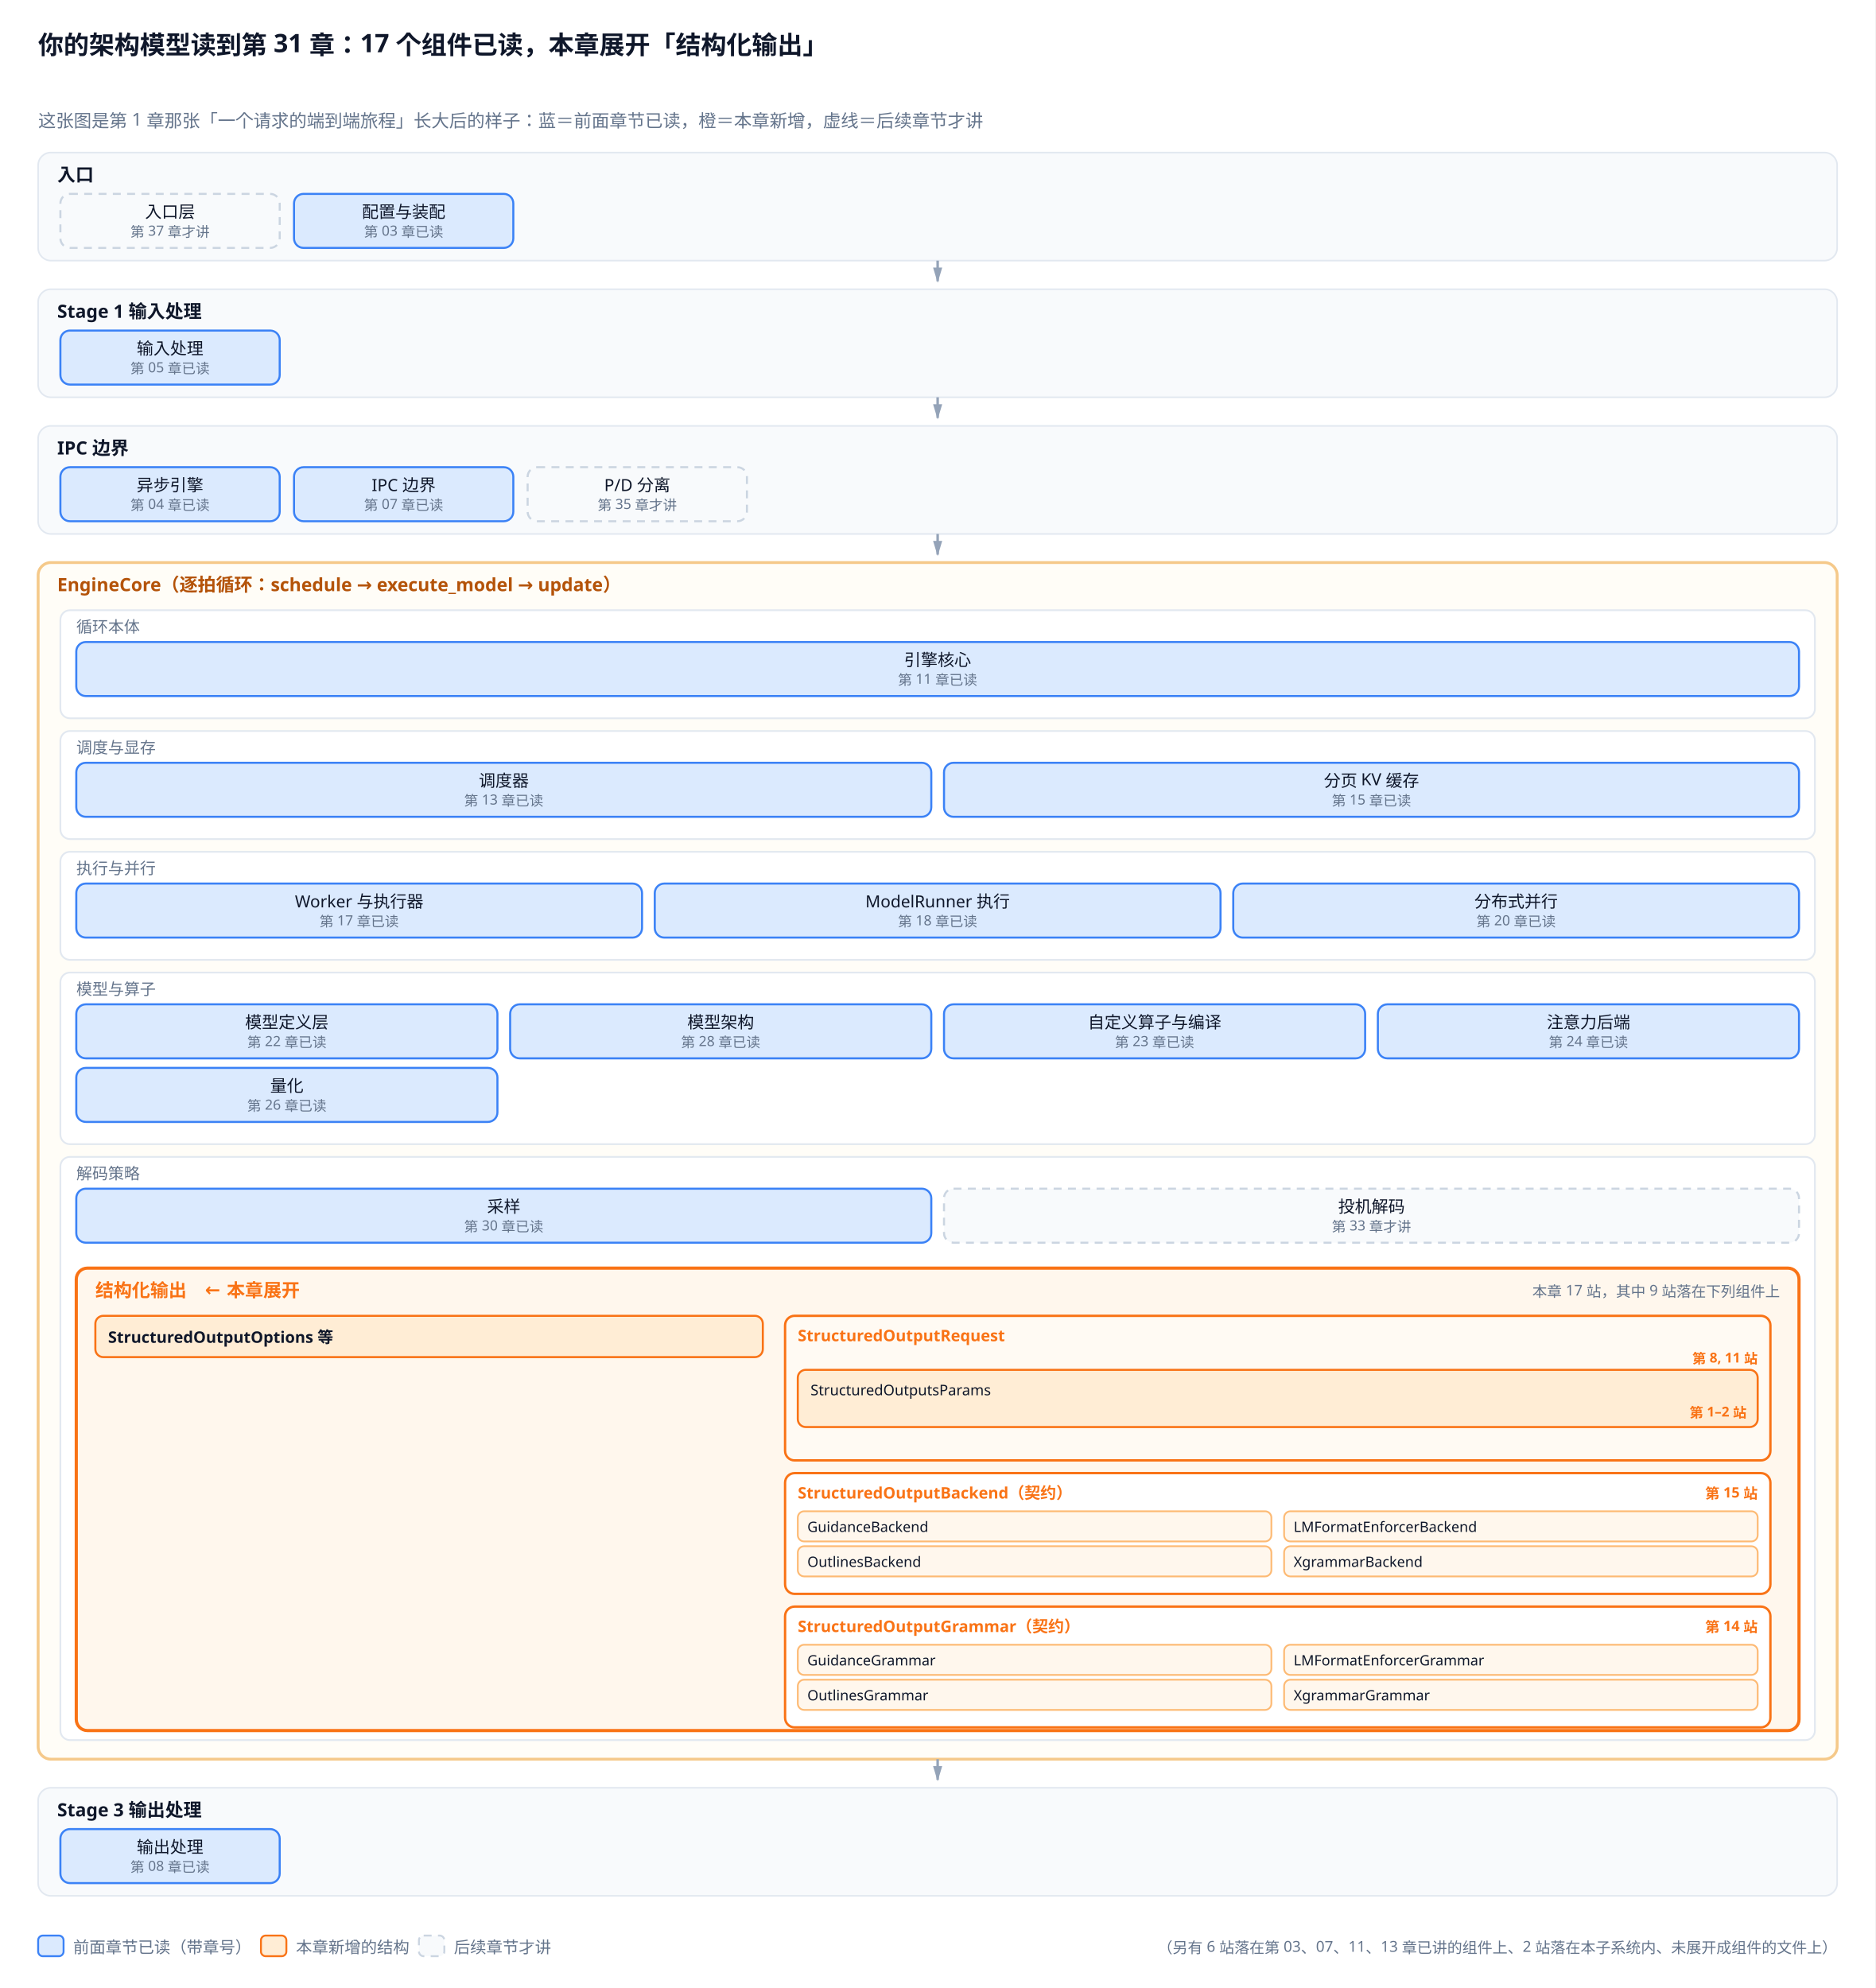
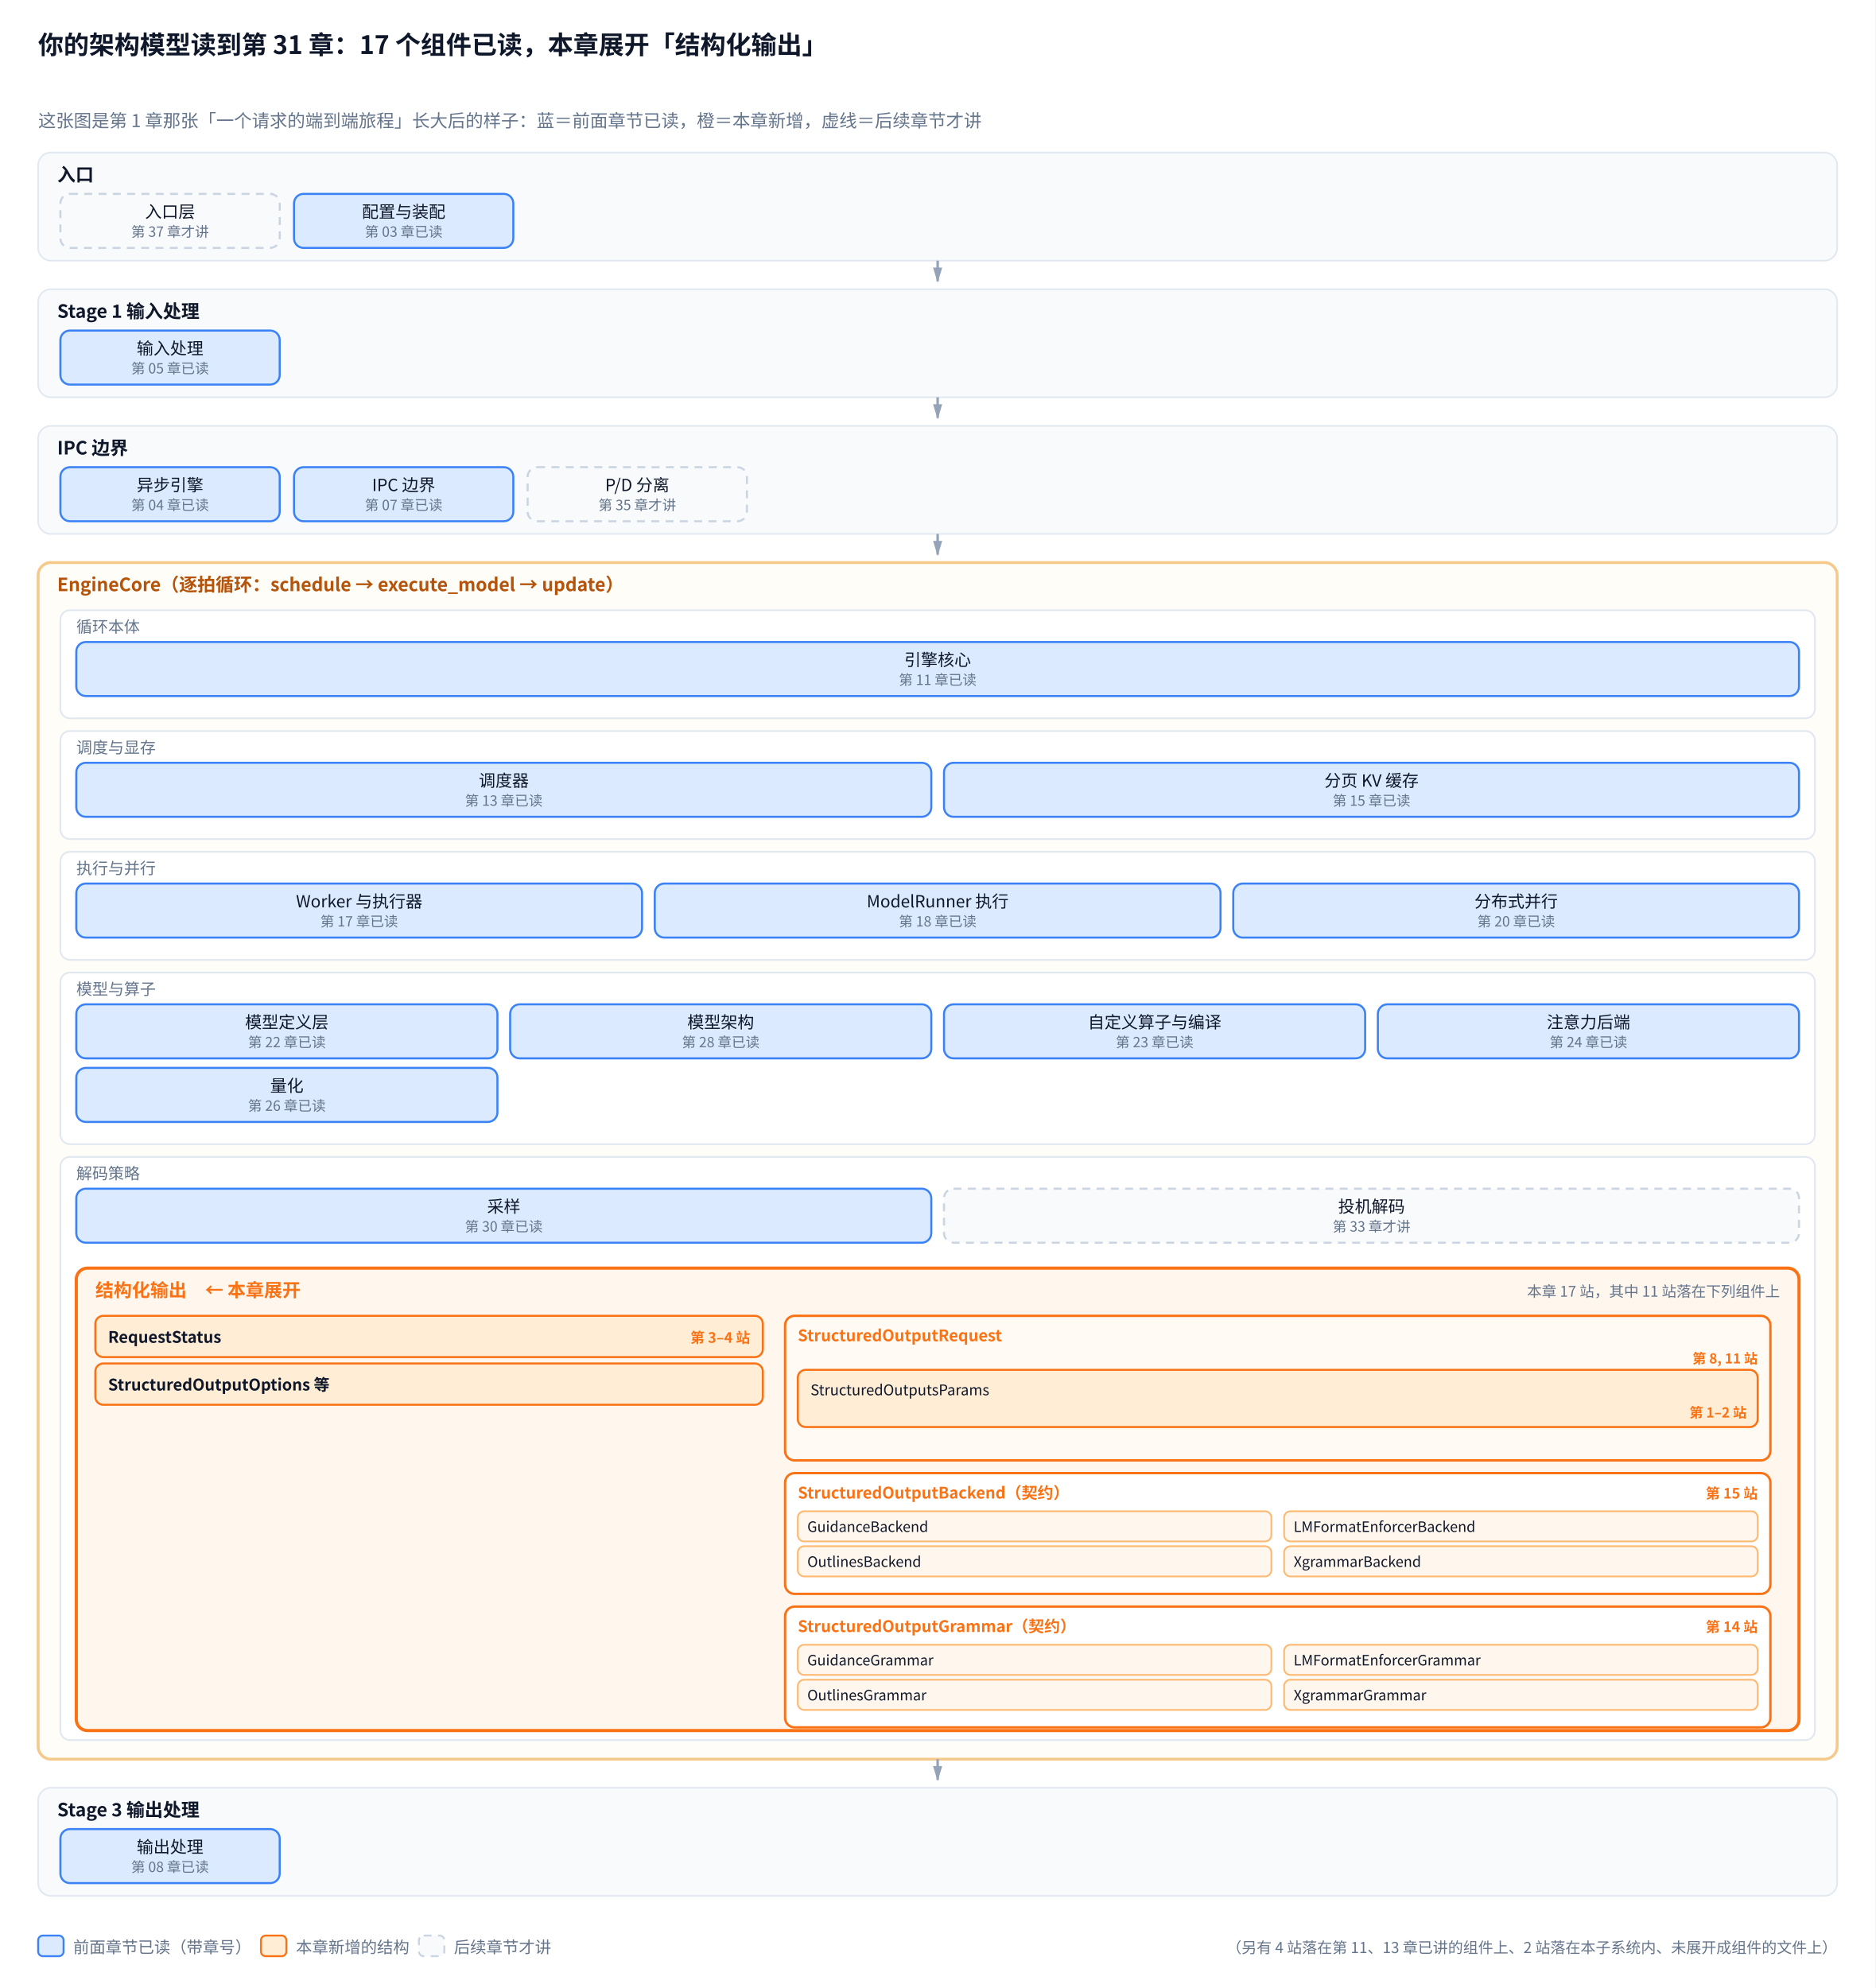
<svg xmlns="http://www.w3.org/2000/svg" viewBox="0 0 1180 1251">
  <defs>
    <marker id="a" viewBox="0 0 10 6" refX="9" refY="3" markerWidth="6" markerHeight="4" orient="auto">
      <path d="M0,0 L10,3 L0,6 Z" fill="#94a3b8" />
    </marker>
    <marker id="a2" viewBox="0 0 10 6" refX="9" refY="3" markerWidth="6" markerHeight="4" orient="auto">
      <path d="M0,0 L10,3 L0,6 Z" fill="#f97316" />
    </marker>
  </defs>
  <rect width="1180" height="1251" fill="white" />
-   <text x="24" y="34" font-family="sans-serif" font-size="16" fill="#0f172a" font-weight="bold">你的架构模型读到第 31 章：17 个组件已读，本章展开「结构化输出」</text>
-   <text x="24.0" y="80.0" font-family="sans-serif" font-size="11.2" fill="#64748b" text-anchor="start">这张图是第 1 章那张「一个请求的端到端旅程」长大后的样子：蓝＝前面章节已读，橙＝本章新增，虚线＝后续章节才讲</text>
+   <text x="24" y="34" font-family="Microsoft YaHei, SimHei, Noto Sans CJK SC, PingFang SC, sans-serif" font-size="16" fill="#0f172a" font-weight="bold">你的架构模型读到第 31 章：17 个组件已读，本章展开「结构化输出」</text>
+   <text x="24.0" y="80.0" font-family="Microsoft YaHei, SimHei, Noto Sans CJK SC, PingFang SC, sans-serif" font-size="11.2" fill="#64748b" text-anchor="start">这张图是第 1 章那张「一个请求的端到端旅程」长大后的样子：蓝＝前面章节已读，橙＝本章新增，虚线＝后续章节才讲</text>
  <rect x="24.0" y="96.0" width="1132.0" height="68.0" rx="8" fill="#f8fafc" stroke="#e2e8f0" stroke-width="1.0" />
-   <text x="36.0" y="114.0" font-family="sans-serif" font-size="11.5" fill="#0f172a" text-anchor="start" font-weight="bold">入口</text>
+   <text x="36.0" y="114.0" font-family="Microsoft YaHei, SimHei, Noto Sans CJK SC, PingFang SC, sans-serif" font-size="11.5" fill="#0f172a" text-anchor="start" font-weight="bold">入口</text>
  <rect x="38.0" y="122.0" width="138.0" height="34.0" rx="6" fill="#f8fafc" stroke="#cbd5e1" stroke-width="1.3" stroke-dasharray="5,4" />
-   <text x="107.0" y="137.0" font-family="sans-serif" font-size="10.5" fill="#0f172a" text-anchor="middle">入口层</text>
-   <text x="107.0" y="149.0" font-family="sans-serif" font-size="8.8" fill="#64748b" text-anchor="middle">第 37 章才讲</text>
+   <text x="107.0" y="137.0" font-family="Microsoft YaHei, SimHei, Noto Sans CJK SC, PingFang SC, sans-serif" font-size="10.5" fill="#0f172a" text-anchor="middle">入口层</text>
+   <text x="107.0" y="149.0" font-family="Microsoft YaHei, SimHei, Noto Sans CJK SC, PingFang SC, sans-serif" font-size="8.8" fill="#64748b" text-anchor="middle">第 37 章才讲</text>
  <rect x="185.0" y="122.0" width="138.0" height="34.0" rx="6" fill="#dbeafe" stroke="#3b82f6" stroke-width="1.3" />
-   <text x="254.0" y="137.0" font-family="sans-serif" font-size="10.5" fill="#0f172a" text-anchor="middle">配置与装配</text>
-   <text x="254.0" y="149.0" font-family="sans-serif" font-size="8.8" fill="#64748b" text-anchor="middle">第 03 章已读</text>
+   <text x="254.0" y="137.0" font-family="Microsoft YaHei, SimHei, Noto Sans CJK SC, PingFang SC, sans-serif" font-size="10.5" fill="#0f172a" text-anchor="middle">配置与装配</text>
+   <text x="254.0" y="149.0" font-family="Microsoft YaHei, SimHei, Noto Sans CJK SC, PingFang SC, sans-serif" font-size="8.8" fill="#64748b" text-anchor="middle">第 03 章已读</text>
  <path d="M590.0,164.0 L590.0,177.0" stroke="#94a3b8" stroke-width="1.6" marker-end="url(#a)" />
  <rect x="24.0" y="182.0" width="1132.0" height="68.0" rx="8" fill="#f8fafc" stroke="#e2e8f0" stroke-width="1.0" />
-   <text x="36.0" y="200.0" font-family="sans-serif" font-size="11.5" fill="#0f172a" text-anchor="start" font-weight="bold">Stage 1 输入处理</text>
+   <text x="36.0" y="200.0" font-family="Microsoft YaHei, SimHei, Noto Sans CJK SC, PingFang SC, sans-serif" font-size="11.5" fill="#0f172a" text-anchor="start" font-weight="bold">Stage 1 输入处理</text>
  <rect x="38.0" y="208.0" width="138.0" height="34.0" rx="6" fill="#dbeafe" stroke="#3b82f6" stroke-width="1.3" />
-   <text x="107.0" y="223.0" font-family="sans-serif" font-size="10.5" fill="#0f172a" text-anchor="middle">输入处理</text>
-   <text x="107.0" y="235.0" font-family="sans-serif" font-size="8.8" fill="#64748b" text-anchor="middle">第 05 章已读</text>
+   <text x="107.0" y="223.0" font-family="Microsoft YaHei, SimHei, Noto Sans CJK SC, PingFang SC, sans-serif" font-size="10.5" fill="#0f172a" text-anchor="middle">输入处理</text>
+   <text x="107.0" y="235.0" font-family="Microsoft YaHei, SimHei, Noto Sans CJK SC, PingFang SC, sans-serif" font-size="8.8" fill="#64748b" text-anchor="middle">第 05 章已读</text>
  <path d="M590.0,250.0 L590.0,263.0" stroke="#94a3b8" stroke-width="1.6" marker-end="url(#a)" />
  <rect x="24.0" y="268.0" width="1132.0" height="68.0" rx="8" fill="#f8fafc" stroke="#e2e8f0" stroke-width="1.0" />
-   <text x="36.0" y="286.0" font-family="sans-serif" font-size="11.5" fill="#0f172a" text-anchor="start" font-weight="bold">IPC 边界</text>
+   <text x="36.0" y="286.0" font-family="Microsoft YaHei, SimHei, Noto Sans CJK SC, PingFang SC, sans-serif" font-size="11.5" fill="#0f172a" text-anchor="start" font-weight="bold">IPC 边界</text>
  <rect x="38.0" y="294.0" width="138.0" height="34.0" rx="6" fill="#dbeafe" stroke="#3b82f6" stroke-width="1.3" />
-   <text x="107.0" y="309.0" font-family="sans-serif" font-size="10.5" fill="#0f172a" text-anchor="middle">异步引擎</text>
-   <text x="107.0" y="321.0" font-family="sans-serif" font-size="8.8" fill="#64748b" text-anchor="middle">第 04 章已读</text>
+   <text x="107.0" y="309.0" font-family="Microsoft YaHei, SimHei, Noto Sans CJK SC, PingFang SC, sans-serif" font-size="10.5" fill="#0f172a" text-anchor="middle">异步引擎</text>
+   <text x="107.0" y="321.0" font-family="Microsoft YaHei, SimHei, Noto Sans CJK SC, PingFang SC, sans-serif" font-size="8.8" fill="#64748b" text-anchor="middle">第 04 章已读</text>
  <rect x="185.0" y="294.0" width="138.0" height="34.0" rx="6" fill="#dbeafe" stroke="#3b82f6" stroke-width="1.3" />
-   <text x="254.0" y="309.0" font-family="sans-serif" font-size="10.5" fill="#0f172a" text-anchor="middle">IPC 边界</text>
-   <text x="254.0" y="321.0" font-family="sans-serif" font-size="8.8" fill="#64748b" text-anchor="middle">第 07 章已读</text>
+   <text x="254.0" y="309.0" font-family="Microsoft YaHei, SimHei, Noto Sans CJK SC, PingFang SC, sans-serif" font-size="10.5" fill="#0f172a" text-anchor="middle">IPC 边界</text>
+   <text x="254.0" y="321.0" font-family="Microsoft YaHei, SimHei, Noto Sans CJK SC, PingFang SC, sans-serif" font-size="8.8" fill="#64748b" text-anchor="middle">第 07 章已读</text>
  <rect x="332.0" y="294.0" width="138.0" height="34.0" rx="6" fill="#f8fafc" stroke="#cbd5e1" stroke-width="1.3" stroke-dasharray="5,4" />
-   <text x="401.0" y="309.0" font-family="sans-serif" font-size="10.5" fill="#0f172a" text-anchor="middle">P/D 分离</text>
-   <text x="401.0" y="321.0" font-family="sans-serif" font-size="8.8" fill="#64748b" text-anchor="middle">第 35 章才讲</text>
+   <text x="401.0" y="309.0" font-family="Microsoft YaHei, SimHei, Noto Sans CJK SC, PingFang SC, sans-serif" font-size="10.5" fill="#0f172a" text-anchor="middle">P/D 分离</text>
+   <text x="401.0" y="321.0" font-family="Microsoft YaHei, SimHei, Noto Sans CJK SC, PingFang SC, sans-serif" font-size="8.8" fill="#64748b" text-anchor="middle">第 35 章才讲</text>
  <path d="M590.0,336.0 L590.0,349.0" stroke="#94a3b8" stroke-width="1.6" marker-end="url(#a)" />
  <rect x="24.0" y="354.0" width="1132.0" height="753.0" rx="8" fill="#fffdf7" stroke="#f5c98a" stroke-width="1.8" />
-   <text x="36.0" y="372.0" font-family="sans-serif" font-size="11.5" fill="#b45309" text-anchor="start" font-weight="bold">EngineCore（逐拍循环：schedule → execute_model → update）</text>
+   <text x="36.0" y="372.0" font-family="Microsoft YaHei, SimHei, Noto Sans CJK SC, PingFang SC, sans-serif" font-size="11.5" fill="#b45309" text-anchor="start" font-weight="bold">EngineCore（逐拍循环：schedule → execute_model → update）</text>
  <rect x="38.0" y="384.0" width="1104.0" height="68.0" rx="6" fill="#ffffff" stroke="#e2e8f0" stroke-width="1.1" />
-   <text x="48.0" y="398.0" font-family="sans-serif" font-size="10" fill="#64748b" text-anchor="start">循环本体</text>
+   <text x="48.0" y="398.0" font-family="Microsoft YaHei, SimHei, Noto Sans CJK SC, PingFang SC, sans-serif" font-size="10" fill="#64748b" text-anchor="start">循环本体</text>
  <rect x="48.0" y="404.0" width="1084.0" height="34.0" rx="6" fill="#dbeafe" stroke="#3b82f6" stroke-width="1.3" />
-   <text x="590.0" y="419.0" font-family="sans-serif" font-size="10.5" fill="#0f172a" text-anchor="middle">引擎核心</text>
-   <text x="590.0" y="431.0" font-family="sans-serif" font-size="8.8" fill="#64748b" text-anchor="middle">第 11 章已读</text>
+   <text x="590.0" y="419.0" font-family="Microsoft YaHei, SimHei, Noto Sans CJK SC, PingFang SC, sans-serif" font-size="10.5" fill="#0f172a" text-anchor="middle">引擎核心</text>
+   <text x="590.0" y="431.0" font-family="Microsoft YaHei, SimHei, Noto Sans CJK SC, PingFang SC, sans-serif" font-size="8.8" fill="#64748b" text-anchor="middle">第 11 章已读</text>
  <rect x="38.0" y="460.0" width="1104.0" height="68.0" rx="6" fill="#ffffff" stroke="#e2e8f0" stroke-width="1.1" />
-   <text x="48.0" y="474.0" font-family="sans-serif" font-size="10" fill="#64748b" text-anchor="start">调度与显存</text>
+   <text x="48.0" y="474.0" font-family="Microsoft YaHei, SimHei, Noto Sans CJK SC, PingFang SC, sans-serif" font-size="10" fill="#64748b" text-anchor="start">调度与显存</text>
  <rect x="48.0" y="480.0" width="538.0" height="34.0" rx="6" fill="#dbeafe" stroke="#3b82f6" stroke-width="1.3" />
-   <text x="317.0" y="495.0" font-family="sans-serif" font-size="10.5" fill="#0f172a" text-anchor="middle">调度器</text>
-   <text x="317.0" y="507.0" font-family="sans-serif" font-size="8.8" fill="#64748b" text-anchor="middle">第 13 章已读</text>
+   <text x="317.0" y="495.0" font-family="Microsoft YaHei, SimHei, Noto Sans CJK SC, PingFang SC, sans-serif" font-size="10.5" fill="#0f172a" text-anchor="middle">调度器</text>
+   <text x="317.0" y="507.0" font-family="Microsoft YaHei, SimHei, Noto Sans CJK SC, PingFang SC, sans-serif" font-size="8.8" fill="#64748b" text-anchor="middle">第 13 章已读</text>
  <rect x="594.0" y="480.0" width="538.0" height="34.0" rx="6" fill="#dbeafe" stroke="#3b82f6" stroke-width="1.3" />
-   <text x="863.0" y="495.0" font-family="sans-serif" font-size="10.5" fill="#0f172a" text-anchor="middle">分页 KV 缓存</text>
-   <text x="863.0" y="507.0" font-family="sans-serif" font-size="8.8" fill="#64748b" text-anchor="middle">第 15 章已读</text>
+   <text x="863.0" y="495.0" font-family="Microsoft YaHei, SimHei, Noto Sans CJK SC, PingFang SC, sans-serif" font-size="10.5" fill="#0f172a" text-anchor="middle">分页 KV 缓存</text>
+   <text x="863.0" y="507.0" font-family="Microsoft YaHei, SimHei, Noto Sans CJK SC, PingFang SC, sans-serif" font-size="8.8" fill="#64748b" text-anchor="middle">第 15 章已读</text>
  <rect x="38.0" y="536.0" width="1104.0" height="68.0" rx="6" fill="#ffffff" stroke="#e2e8f0" stroke-width="1.1" />
-   <text x="48.0" y="550.0" font-family="sans-serif" font-size="10" fill="#64748b" text-anchor="start">执行与并行</text>
+   <text x="48.0" y="550.0" font-family="Microsoft YaHei, SimHei, Noto Sans CJK SC, PingFang SC, sans-serif" font-size="10" fill="#64748b" text-anchor="start">执行与并行</text>
  <rect x="48.0" y="556.0" width="356.0" height="34.0" rx="6" fill="#dbeafe" stroke="#3b82f6" stroke-width="1.3" />
-   <text x="226.0" y="571.0" font-family="sans-serif" font-size="10.5" fill="#0f172a" text-anchor="middle">Worker 与执行器</text>
-   <text x="226.0" y="583.0" font-family="sans-serif" font-size="8.8" fill="#64748b" text-anchor="middle">第 17 章已读</text>
+   <text x="226.0" y="571.0" font-family="Microsoft YaHei, SimHei, Noto Sans CJK SC, PingFang SC, sans-serif" font-size="10.5" fill="#0f172a" text-anchor="middle">Worker 与执行器</text>
+   <text x="226.0" y="583.0" font-family="Microsoft YaHei, SimHei, Noto Sans CJK SC, PingFang SC, sans-serif" font-size="8.8" fill="#64748b" text-anchor="middle">第 17 章已读</text>
  <rect x="412.0" y="556.0" width="356.0" height="34.0" rx="6" fill="#dbeafe" stroke="#3b82f6" stroke-width="1.3" />
-   <text x="590.0" y="571.0" font-family="sans-serif" font-size="10.5" fill="#0f172a" text-anchor="middle">ModelRunner 执行</text>
-   <text x="590.0" y="583.0" font-family="sans-serif" font-size="8.8" fill="#64748b" text-anchor="middle">第 18 章已读</text>
+   <text x="590.0" y="571.0" font-family="Microsoft YaHei, SimHei, Noto Sans CJK SC, PingFang SC, sans-serif" font-size="10.5" fill="#0f172a" text-anchor="middle">ModelRunner 执行</text>
+   <text x="590.0" y="583.0" font-family="Microsoft YaHei, SimHei, Noto Sans CJK SC, PingFang SC, sans-serif" font-size="8.8" fill="#64748b" text-anchor="middle">第 18 章已读</text>
  <rect x="776.0" y="556.0" width="356.0" height="34.0" rx="6" fill="#dbeafe" stroke="#3b82f6" stroke-width="1.3" />
-   <text x="954.0" y="571.0" font-family="sans-serif" font-size="10.5" fill="#0f172a" text-anchor="middle">分布式并行</text>
-   <text x="954.0" y="583.0" font-family="sans-serif" font-size="8.8" fill="#64748b" text-anchor="middle">第 20 章已读</text>
+   <text x="954.0" y="571.0" font-family="Microsoft YaHei, SimHei, Noto Sans CJK SC, PingFang SC, sans-serif" font-size="10.5" fill="#0f172a" text-anchor="middle">分布式并行</text>
+   <text x="954.0" y="583.0" font-family="Microsoft YaHei, SimHei, Noto Sans CJK SC, PingFang SC, sans-serif" font-size="8.8" fill="#64748b" text-anchor="middle">第 20 章已读</text>
  <rect x="38.0" y="612.0" width="1104.0" height="108.0" rx="6" fill="#ffffff" stroke="#e2e8f0" stroke-width="1.1" />
-   <text x="48.0" y="626.0" font-family="sans-serif" font-size="10" fill="#64748b" text-anchor="start">模型与算子</text>
+   <text x="48.0" y="626.0" font-family="Microsoft YaHei, SimHei, Noto Sans CJK SC, PingFang SC, sans-serif" font-size="10" fill="#64748b" text-anchor="start">模型与算子</text>
  <rect x="48.0" y="632.0" width="265.0" height="34.0" rx="6" fill="#dbeafe" stroke="#3b82f6" stroke-width="1.3" />
-   <text x="180.5" y="647.0" font-family="sans-serif" font-size="10.5" fill="#0f172a" text-anchor="middle">模型定义层</text>
-   <text x="180.5" y="659.0" font-family="sans-serif" font-size="8.8" fill="#64748b" text-anchor="middle">第 22 章已读</text>
+   <text x="180.5" y="647.0" font-family="Microsoft YaHei, SimHei, Noto Sans CJK SC, PingFang SC, sans-serif" font-size="10.5" fill="#0f172a" text-anchor="middle">模型定义层</text>
+   <text x="180.5" y="659.0" font-family="Microsoft YaHei, SimHei, Noto Sans CJK SC, PingFang SC, sans-serif" font-size="8.8" fill="#64748b" text-anchor="middle">第 22 章已读</text>
  <rect x="321.0" y="632.0" width="265.0" height="34.0" rx="6" fill="#dbeafe" stroke="#3b82f6" stroke-width="1.3" />
-   <text x="453.5" y="647.0" font-family="sans-serif" font-size="10.5" fill="#0f172a" text-anchor="middle">模型架构</text>
-   <text x="453.5" y="659.0" font-family="sans-serif" font-size="8.8" fill="#64748b" text-anchor="middle">第 28 章已读</text>
+   <text x="453.5" y="647.0" font-family="Microsoft YaHei, SimHei, Noto Sans CJK SC, PingFang SC, sans-serif" font-size="10.5" fill="#0f172a" text-anchor="middle">模型架构</text>
+   <text x="453.5" y="659.0" font-family="Microsoft YaHei, SimHei, Noto Sans CJK SC, PingFang SC, sans-serif" font-size="8.8" fill="#64748b" text-anchor="middle">第 28 章已读</text>
  <rect x="594.0" y="632.0" width="265.0" height="34.0" rx="6" fill="#dbeafe" stroke="#3b82f6" stroke-width="1.3" />
-   <text x="726.5" y="647.0" font-family="sans-serif" font-size="10.5" fill="#0f172a" text-anchor="middle">自定义算子与编译</text>
-   <text x="726.5" y="659.0" font-family="sans-serif" font-size="8.8" fill="#64748b" text-anchor="middle">第 23 章已读</text>
+   <text x="726.5" y="647.0" font-family="Microsoft YaHei, SimHei, Noto Sans CJK SC, PingFang SC, sans-serif" font-size="10.5" fill="#0f172a" text-anchor="middle">自定义算子与编译</text>
+   <text x="726.5" y="659.0" font-family="Microsoft YaHei, SimHei, Noto Sans CJK SC, PingFang SC, sans-serif" font-size="8.8" fill="#64748b" text-anchor="middle">第 23 章已读</text>
  <rect x="867.0" y="632.0" width="265.0" height="34.0" rx="6" fill="#dbeafe" stroke="#3b82f6" stroke-width="1.3" />
-   <text x="999.5" y="647.0" font-family="sans-serif" font-size="10.5" fill="#0f172a" text-anchor="middle">注意力后端</text>
-   <text x="999.5" y="659.0" font-family="sans-serif" font-size="8.8" fill="#64748b" text-anchor="middle">第 24 章已读</text>
+   <text x="999.5" y="647.0" font-family="Microsoft YaHei, SimHei, Noto Sans CJK SC, PingFang SC, sans-serif" font-size="10.5" fill="#0f172a" text-anchor="middle">注意力后端</text>
+   <text x="999.5" y="659.0" font-family="Microsoft YaHei, SimHei, Noto Sans CJK SC, PingFang SC, sans-serif" font-size="8.8" fill="#64748b" text-anchor="middle">第 24 章已读</text>
  <rect x="48.0" y="672.0" width="265.0" height="34.0" rx="6" fill="#dbeafe" stroke="#3b82f6" stroke-width="1.3" />
-   <text x="180.5" y="687.0" font-family="sans-serif" font-size="10.5" fill="#0f172a" text-anchor="middle">量化</text>
-   <text x="180.5" y="699.0" font-family="sans-serif" font-size="8.8" fill="#64748b" text-anchor="middle">第 26 章已读</text>
+   <text x="180.5" y="687.0" font-family="Microsoft YaHei, SimHei, Noto Sans CJK SC, PingFang SC, sans-serif" font-size="10.5" fill="#0f172a" text-anchor="middle">量化</text>
+   <text x="180.5" y="699.0" font-family="Microsoft YaHei, SimHei, Noto Sans CJK SC, PingFang SC, sans-serif" font-size="8.8" fill="#64748b" text-anchor="middle">第 26 章已读</text>
  <rect x="38.0" y="728.0" width="1104.0" height="367.0" rx="6" fill="#ffffff" stroke="#e2e8f0" stroke-width="1.1" />
-   <text x="48.0" y="742.0" font-family="sans-serif" font-size="10" fill="#64748b" text-anchor="start">解码策略</text>
+   <text x="48.0" y="742.0" font-family="Microsoft YaHei, SimHei, Noto Sans CJK SC, PingFang SC, sans-serif" font-size="10" fill="#64748b" text-anchor="start">解码策略</text>
  <rect x="48.0" y="748.0" width="538.0" height="34.0" rx="6" fill="#dbeafe" stroke="#3b82f6" stroke-width="1.3" />
-   <text x="317.0" y="763.0" font-family="sans-serif" font-size="10.5" fill="#0f172a" text-anchor="middle">采样</text>
-   <text x="317.0" y="775.0" font-family="sans-serif" font-size="8.8" fill="#64748b" text-anchor="middle">第 30 章已读</text>
+   <text x="317.0" y="763.0" font-family="Microsoft YaHei, SimHei, Noto Sans CJK SC, PingFang SC, sans-serif" font-size="10.5" fill="#0f172a" text-anchor="middle">采样</text>
+   <text x="317.0" y="775.0" font-family="Microsoft YaHei, SimHei, Noto Sans CJK SC, PingFang SC, sans-serif" font-size="8.8" fill="#64748b" text-anchor="middle">第 30 章已读</text>
  <rect x="594.0" y="748.0" width="538.0" height="34.0" rx="6" fill="#f8fafc" stroke="#cbd5e1" stroke-width="1.3" stroke-dasharray="5,4" />
-   <text x="863.0" y="763.0" font-family="sans-serif" font-size="10.5" fill="#0f172a" text-anchor="middle">投机解码</text>
-   <text x="863.0" y="775.0" font-family="sans-serif" font-size="8.8" fill="#64748b" text-anchor="middle">第 33 章才讲</text>
+   <text x="863.0" y="763.0" font-family="Microsoft YaHei, SimHei, Noto Sans CJK SC, PingFang SC, sans-serif" font-size="10.5" fill="#0f172a" text-anchor="middle">投机解码</text>
+   <text x="863.0" y="775.0" font-family="Microsoft YaHei, SimHei, Noto Sans CJK SC, PingFang SC, sans-serif" font-size="8.8" fill="#64748b" text-anchor="middle">第 33 章才讲</text>
  <rect x="48.0" y="798.0" width="1084.0" height="291.0" rx="7" fill="#fff7ed" stroke="#f97316" stroke-width="2.0" />
-   <text x="60.0" y="816.0" font-family="sans-serif" font-size="11.5" fill="#f97316" text-anchor="start" font-weight="bold">结构化输出　← 本章展开</text>
-   <text x="1120.0" y="816.0" font-family="sans-serif" font-size="9.3" fill="#64748b" text-anchor="end">本章 17 站，其中 9 站落在下列组件上</text>
+   <text x="60.0" y="816.0" font-family="Microsoft YaHei, SimHei, Noto Sans CJK SC, PingFang SC, sans-serif" font-size="11.5" fill="#f97316" text-anchor="start" font-weight="bold">结构化输出　← 本章展开</text>
+   <text x="1120.0" y="816.0" font-family="Microsoft YaHei, SimHei, Noto Sans CJK SC, PingFang SC, sans-serif" font-size="9.3" fill="#64748b" text-anchor="end">本章 17 站，其中 11 站落在下列组件上</text>
  <rect x="60.0" y="828.0" width="420.0" height="26.0" rx="5" fill="#ffedd5" stroke="#f97316" stroke-width="1.3" />
-   <text x="68.0" y="845.0" font-family="sans-serif" font-size="10" fill="#0f172a" text-anchor="start" font-weight="bold">StructuredOutputOptions 等</text>
+   <text x="68.0" y="845.0" font-family="Microsoft YaHei, SimHei, Noto Sans CJK SC, PingFang SC, sans-serif" font-size="10" fill="#0f172a" text-anchor="start" font-weight="bold">RequestStatus</text>
+   <text x="472.0" y="845.0" font-family="Microsoft YaHei, SimHei, Noto Sans CJK SC, PingFang SC, sans-serif" font-size="9" fill="#f97316" text-anchor="end" font-weight="bold">第 3–4 站</text>
+   <rect x="60.0" y="858.0" width="420.0" height="26.0" rx="5" fill="#ffedd5" stroke="#f97316" stroke-width="1.3" />
+   <text x="68.0" y="875.0" font-family="Microsoft YaHei, SimHei, Noto Sans CJK SC, PingFang SC, sans-serif" font-size="10" fill="#0f172a" text-anchor="start" font-weight="bold">StructuredOutputOptions 等</text>
  <rect x="494.0" y="828.0" width="620.0" height="91.0" rx="6" fill="#fffaf3" stroke="#f97316" stroke-width="1.5" />
-   <text x="502.0" y="844.0" font-family="sans-serif" font-size="10" fill="#f97316" text-anchor="start" font-weight="bold">StructuredOutputRequest</text>
+   <text x="502.0" y="844.0" font-family="Microsoft YaHei, SimHei, Noto Sans CJK SC, PingFang SC, sans-serif" font-size="10" fill="#f97316" text-anchor="start" font-weight="bold">StructuredOutputRequest</text>
  <rect x="502.0" y="862.0" width="604.0" height="36.0" rx="5" fill="#ffedd5" stroke="#f97316" stroke-width="1.3" />
-   <text x="510.0" y="878.0" font-family="sans-serif" font-size="9.2" fill="#0f172a" text-anchor="start">StructuredOutputsParams</text>
-   <text x="1099.0" y="892.0" font-family="sans-serif" font-size="8.6" fill="#f97316" text-anchor="end" font-weight="bold">第 1–2 站</text>
-   <text x="1106.0" y="858.0" font-family="sans-serif" font-size="8.6" fill="#f97316" text-anchor="end" font-weight="bold">第 8, 11 站</text>
+   <text x="510.0" y="878.0" font-family="Microsoft YaHei, SimHei, Noto Sans CJK SC, PingFang SC, sans-serif" font-size="9.2" fill="#0f172a" text-anchor="start">StructuredOutputsParams</text>
+   <text x="1099.0" y="892.0" font-family="Microsoft YaHei, SimHei, Noto Sans CJK SC, PingFang SC, sans-serif" font-size="8.6" fill="#f97316" text-anchor="end" font-weight="bold">第 1–2 站</text>
+   <text x="1106.0" y="858.0" font-family="Microsoft YaHei, SimHei, Noto Sans CJK SC, PingFang SC, sans-serif" font-size="8.6" fill="#f97316" text-anchor="end" font-weight="bold">第 8, 11 站</text>
  <rect x="494.0" y="927.0" width="620.0" height="76.0" rx="6" fill="#ffffff" stroke="#f97316" stroke-width="1.5" />
-   <text x="502.0" y="943.0" font-family="sans-serif" font-size="10" fill="#f97316" text-anchor="start" font-weight="bold">StructuredOutputBackend（契约）</text>
-   <text x="1106.0" y="943.0" font-family="sans-serif" font-size="9" fill="#f97316" text-anchor="end" font-weight="bold">第 15 站</text>
+   <text x="502.0" y="943.0" font-family="Microsoft YaHei, SimHei, Noto Sans CJK SC, PingFang SC, sans-serif" font-size="10" fill="#f97316" text-anchor="start" font-weight="bold">StructuredOutputBackend（契约）</text>
+   <text x="1106.0" y="943.0" font-family="Microsoft YaHei, SimHei, Noto Sans CJK SC, PingFang SC, sans-serif" font-size="9" fill="#f97316" text-anchor="end" font-weight="bold">第 15 站</text>
  <rect x="502.0" y="951.0" width="298.0" height="19.0" rx="4" fill="#fff7ed" stroke="#fdba74" stroke-width="1.1" />
-   <text x="508.0" y="964.0" font-family="sans-serif" font-size="9" fill="#0f172a" text-anchor="start">GuidanceBackend</text>
+   <text x="508.0" y="964.0" font-family="Microsoft YaHei, SimHei, Noto Sans CJK SC, PingFang SC, sans-serif" font-size="9" fill="#0f172a" text-anchor="start">GuidanceBackend</text>
  <rect x="808.0" y="951.0" width="298.0" height="19.0" rx="4" fill="#fff7ed" stroke="#fdba74" stroke-width="1.1" />
-   <text x="814.0" y="964.0" font-family="sans-serif" font-size="9" fill="#0f172a" text-anchor="start">LMFormatEnforcerBackend</text>
+   <text x="814.0" y="964.0" font-family="Microsoft YaHei, SimHei, Noto Sans CJK SC, PingFang SC, sans-serif" font-size="9" fill="#0f172a" text-anchor="start">LMFormatEnforcerBackend</text>
  <rect x="502.0" y="973.0" width="298.0" height="19.0" rx="4" fill="#fff7ed" stroke="#fdba74" stroke-width="1.1" />
-   <text x="508.0" y="986.0" font-family="sans-serif" font-size="9" fill="#0f172a" text-anchor="start">OutlinesBackend</text>
+   <text x="508.0" y="986.0" font-family="Microsoft YaHei, SimHei, Noto Sans CJK SC, PingFang SC, sans-serif" font-size="9" fill="#0f172a" text-anchor="start">OutlinesBackend</text>
  <rect x="808.0" y="973.0" width="298.0" height="19.0" rx="4" fill="#fff7ed" stroke="#fdba74" stroke-width="1.1" />
-   <text x="814.0" y="986.0" font-family="sans-serif" font-size="9" fill="#0f172a" text-anchor="start">XgrammarBackend</text>
+   <text x="814.0" y="986.0" font-family="Microsoft YaHei, SimHei, Noto Sans CJK SC, PingFang SC, sans-serif" font-size="9" fill="#0f172a" text-anchor="start">XgrammarBackend</text>
  <rect x="494.0" y="1011.0" width="620.0" height="76.0" rx="6" fill="#ffffff" stroke="#f97316" stroke-width="1.5" />
-   <text x="502.0" y="1027.0" font-family="sans-serif" font-size="10" fill="#f97316" text-anchor="start" font-weight="bold">StructuredOutputGrammar（契约）</text>
-   <text x="1106.0" y="1027.0" font-family="sans-serif" font-size="9" fill="#f97316" text-anchor="end" font-weight="bold">第 14 站</text>
+   <text x="502.0" y="1027.0" font-family="Microsoft YaHei, SimHei, Noto Sans CJK SC, PingFang SC, sans-serif" font-size="10" fill="#f97316" text-anchor="start" font-weight="bold">StructuredOutputGrammar（契约）</text>
+   <text x="1106.0" y="1027.0" font-family="Microsoft YaHei, SimHei, Noto Sans CJK SC, PingFang SC, sans-serif" font-size="9" fill="#f97316" text-anchor="end" font-weight="bold">第 14 站</text>
  <rect x="502.0" y="1035.0" width="298.0" height="19.0" rx="4" fill="#fff7ed" stroke="#fdba74" stroke-width="1.1" />
-   <text x="508.0" y="1048.0" font-family="sans-serif" font-size="9" fill="#0f172a" text-anchor="start">GuidanceGrammar</text>
+   <text x="508.0" y="1048.0" font-family="Microsoft YaHei, SimHei, Noto Sans CJK SC, PingFang SC, sans-serif" font-size="9" fill="#0f172a" text-anchor="start">GuidanceGrammar</text>
  <rect x="808.0" y="1035.0" width="298.0" height="19.0" rx="4" fill="#fff7ed" stroke="#fdba74" stroke-width="1.1" />
-   <text x="814.0" y="1048.0" font-family="sans-serif" font-size="9" fill="#0f172a" text-anchor="start">LMFormatEnforcerGrammar</text>
+   <text x="814.0" y="1048.0" font-family="Microsoft YaHei, SimHei, Noto Sans CJK SC, PingFang SC, sans-serif" font-size="9" fill="#0f172a" text-anchor="start">LMFormatEnforcerGrammar</text>
  <rect x="502.0" y="1057.0" width="298.0" height="19.0" rx="4" fill="#fff7ed" stroke="#fdba74" stroke-width="1.1" />
-   <text x="508.0" y="1070.0" font-family="sans-serif" font-size="9" fill="#0f172a" text-anchor="start">OutlinesGrammar</text>
+   <text x="508.0" y="1070.0" font-family="Microsoft YaHei, SimHei, Noto Sans CJK SC, PingFang SC, sans-serif" font-size="9" fill="#0f172a" text-anchor="start">OutlinesGrammar</text>
  <rect x="808.0" y="1057.0" width="298.0" height="19.0" rx="4" fill="#fff7ed" stroke="#fdba74" stroke-width="1.1" />
-   <text x="814.0" y="1070.0" font-family="sans-serif" font-size="9" fill="#0f172a" text-anchor="start">XgrammarGrammar</text>
+   <text x="814.0" y="1070.0" font-family="Microsoft YaHei, SimHei, Noto Sans CJK SC, PingFang SC, sans-serif" font-size="9" fill="#0f172a" text-anchor="start">XgrammarGrammar</text>
  <path d="M590.0,1107.0 L590.0,1120.0" stroke="#94a3b8" stroke-width="1.6" marker-end="url(#a)" />
  <rect x="24.0" y="1125.0" width="1132.0" height="68.0" rx="8" fill="#f8fafc" stroke="#e2e8f0" stroke-width="1.0" />
-   <text x="36.0" y="1143.0" font-family="sans-serif" font-size="11.5" fill="#0f172a" text-anchor="start" font-weight="bold">Stage 3 输出处理</text>
+   <text x="36.0" y="1143.0" font-family="Microsoft YaHei, SimHei, Noto Sans CJK SC, PingFang SC, sans-serif" font-size="11.5" fill="#0f172a" text-anchor="start" font-weight="bold">Stage 3 输出处理</text>
  <rect x="38.0" y="1151.0" width="138.0" height="34.0" rx="6" fill="#dbeafe" stroke="#3b82f6" stroke-width="1.3" />
-   <text x="107.0" y="1166.0" font-family="sans-serif" font-size="10.5" fill="#0f172a" text-anchor="middle">输出处理</text>
-   <text x="107.0" y="1178.0" font-family="sans-serif" font-size="8.8" fill="#64748b" text-anchor="middle">第 08 章已读</text>
+   <text x="107.0" y="1166.0" font-family="Microsoft YaHei, SimHei, Noto Sans CJK SC, PingFang SC, sans-serif" font-size="10.5" fill="#0f172a" text-anchor="middle">输出处理</text>
+   <text x="107.0" y="1178.0" font-family="Microsoft YaHei, SimHei, Noto Sans CJK SC, PingFang SC, sans-serif" font-size="8.8" fill="#64748b" text-anchor="middle">第 08 章已读</text>
  <rect x="24.0" y="1218.0" width="16.0" height="13.0" rx="3" fill="#dbeafe" stroke="#3b82f6" stroke-width="1.2" />
-   <text x="46.0" y="1229.0" font-family="sans-serif" font-size="10.2" fill="#64748b" text-anchor="start">前面章节已读（带章号）</text>
+   <text x="46.0" y="1229.0" font-family="Microsoft YaHei, SimHei, Noto Sans CJK SC, PingFang SC, sans-serif" font-size="10.2" fill="#64748b" text-anchor="start">前面章节已读（带章号）</text>
  <rect x="164.2" y="1218.0" width="16.0" height="13.0" rx="3" fill="#ffedd5" stroke="#f97316" stroke-width="1.2" />
-   <text x="186.2" y="1229.0" font-family="sans-serif" font-size="10.2" fill="#64748b" text-anchor="start">本章新增的结构</text>
+   <text x="186.2" y="1229.0" font-family="Microsoft YaHei, SimHei, Noto Sans CJK SC, PingFang SC, sans-serif" font-size="10.2" fill="#64748b" text-anchor="start">本章新增的结构</text>
  <rect x="263.6" y="1218.0" width="16.0" height="13.0" rx="3" fill="#f8fafc" stroke="#cbd5e1" stroke-width="1.2" stroke-dasharray="5,4" />
-   <text x="285.6" y="1229.0" font-family="sans-serif" font-size="10.2" fill="#64748b" text-anchor="start">后续章节才讲</text>
-   <text x="1156.0" y="1229.0" font-family="sans-serif" font-size="9.5" fill="#64748b" text-anchor="end">（另有 6 站落在第 03、07、11、13 章已讲的组件上、2 站落在本子系统内、未展开成组件的文件上）</text>
+   <text x="285.6" y="1229.0" font-family="Microsoft YaHei, SimHei, Noto Sans CJK SC, PingFang SC, sans-serif" font-size="10.2" fill="#64748b" text-anchor="start">后续章节才讲</text>
+   <text x="1156.0" y="1229.0" font-family="Microsoft YaHei, SimHei, Noto Sans CJK SC, PingFang SC, sans-serif" font-size="9.5" fill="#64748b" text-anchor="end">（另有 4 站落在第 11、13 章已讲的组件上、2 站落在本子系统内、未展开成组件的文件上）</text>
</svg>
